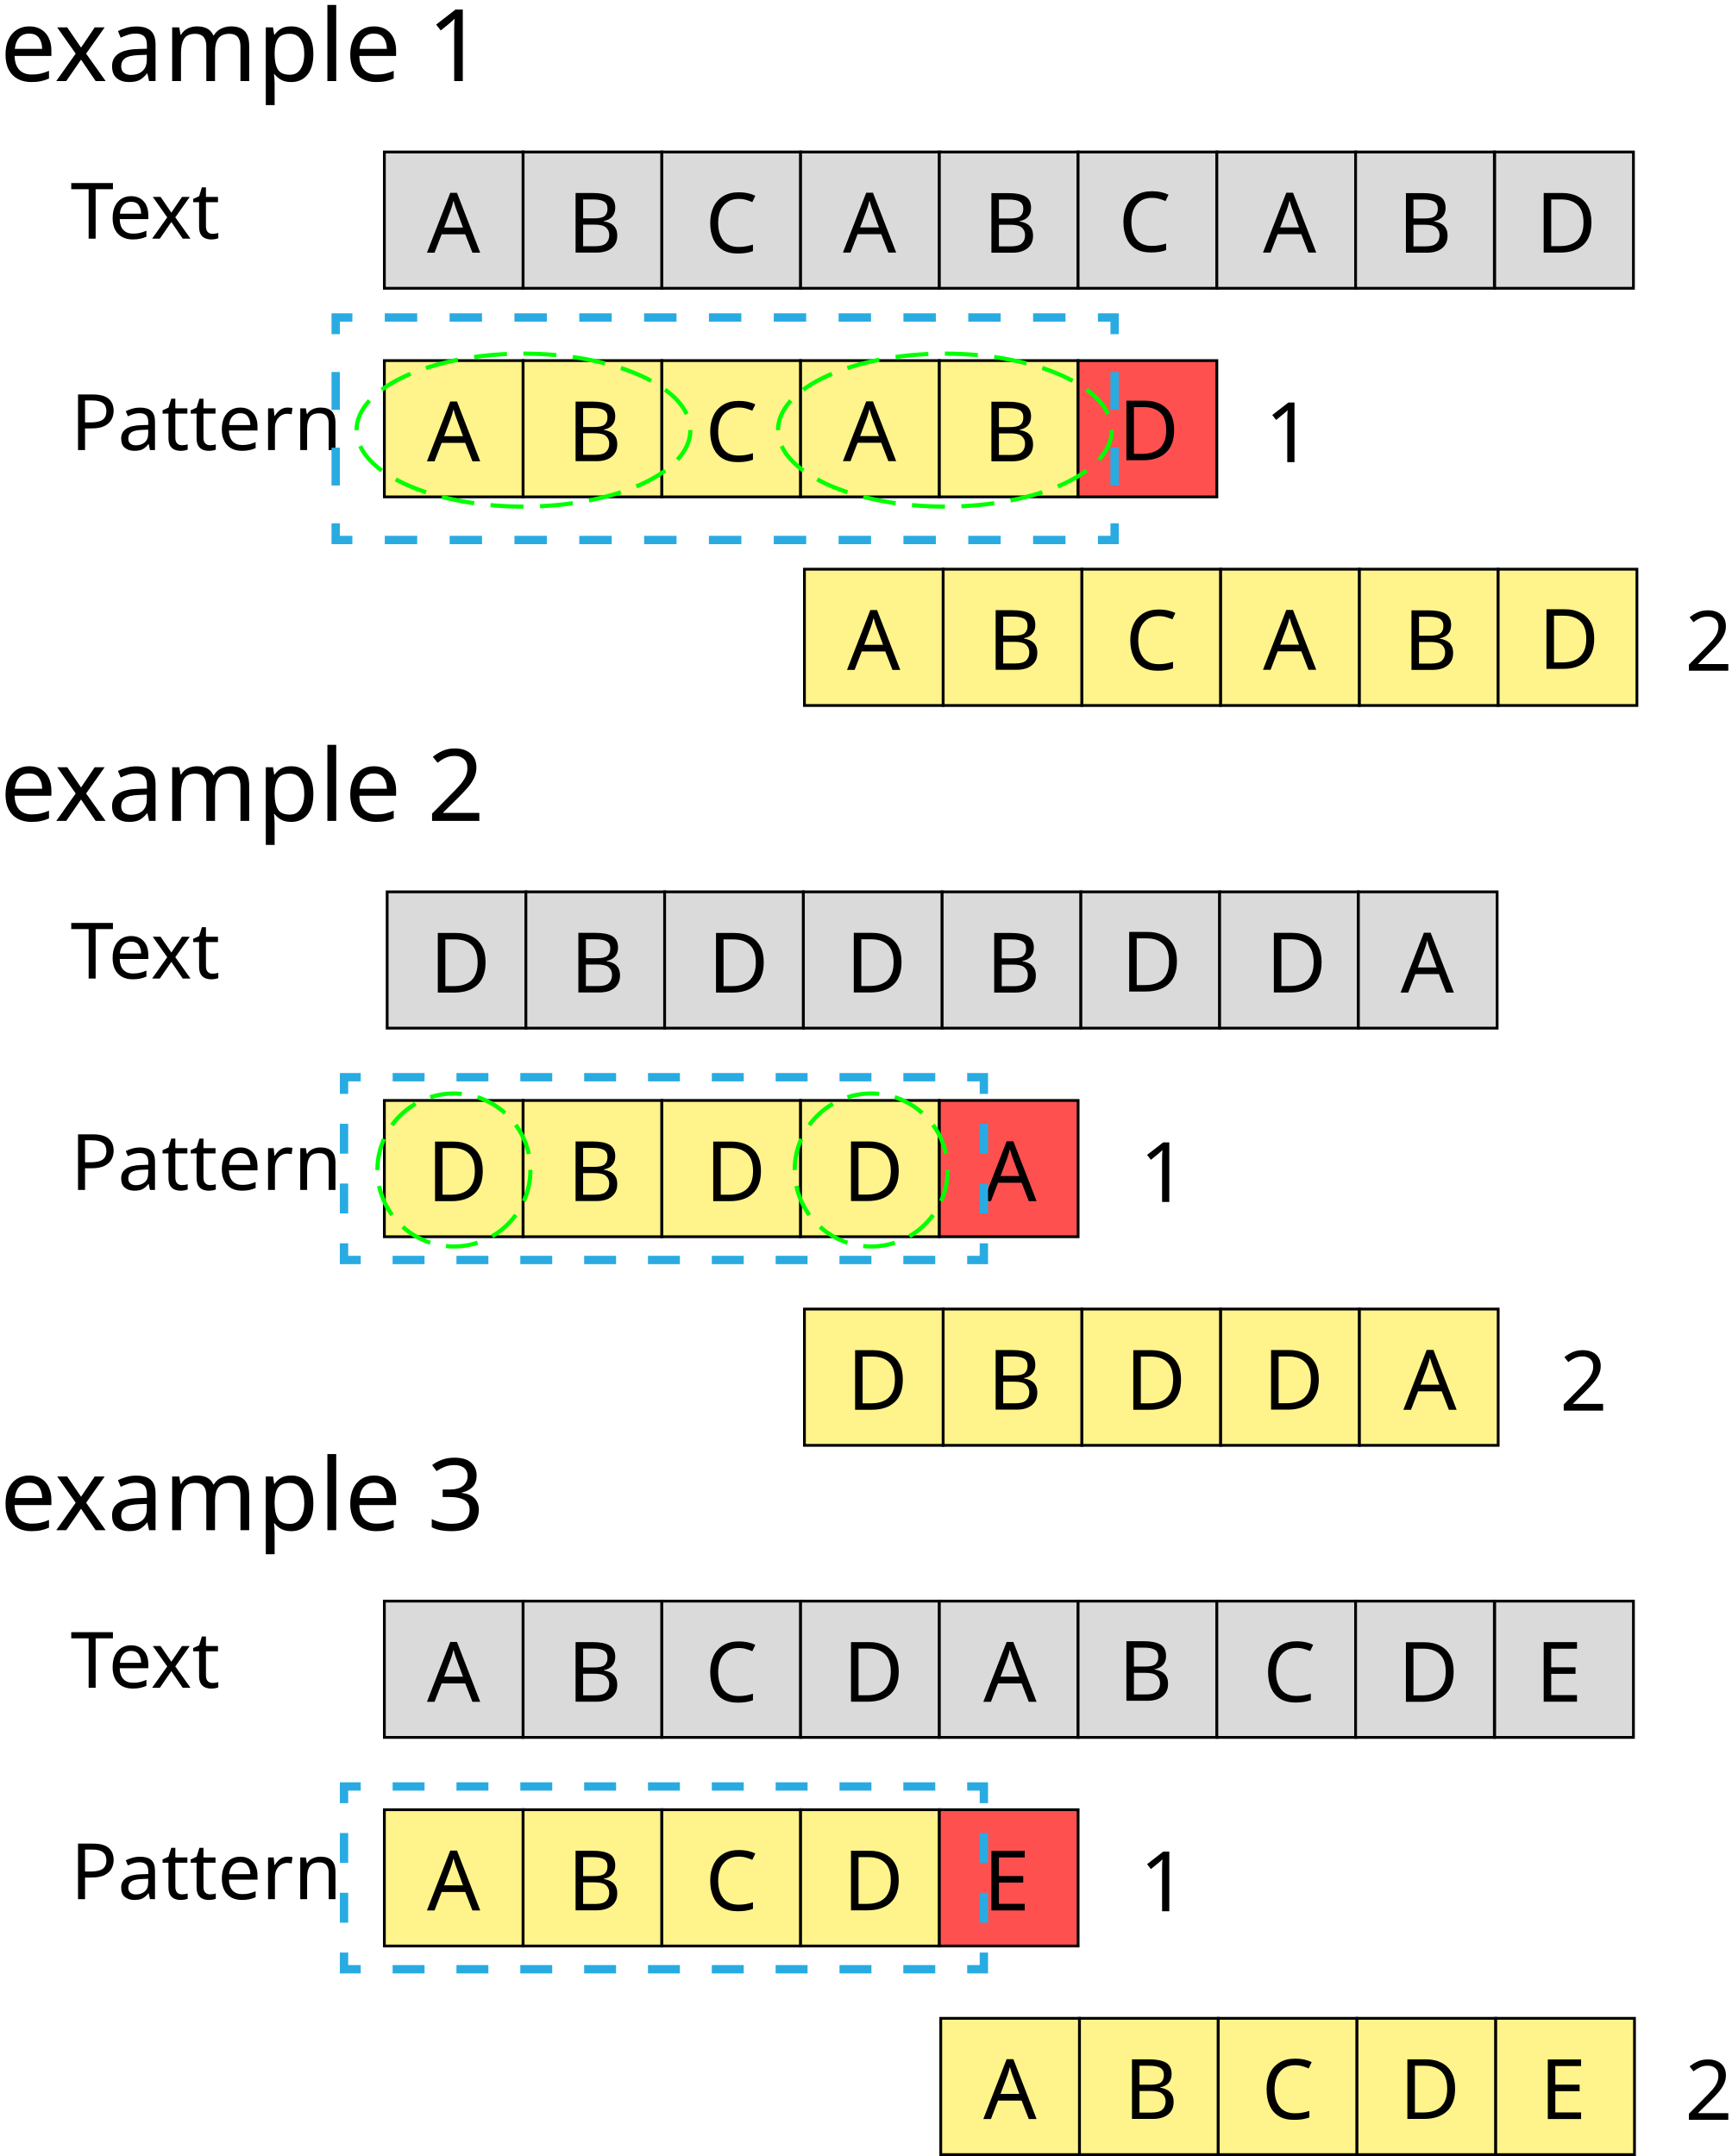
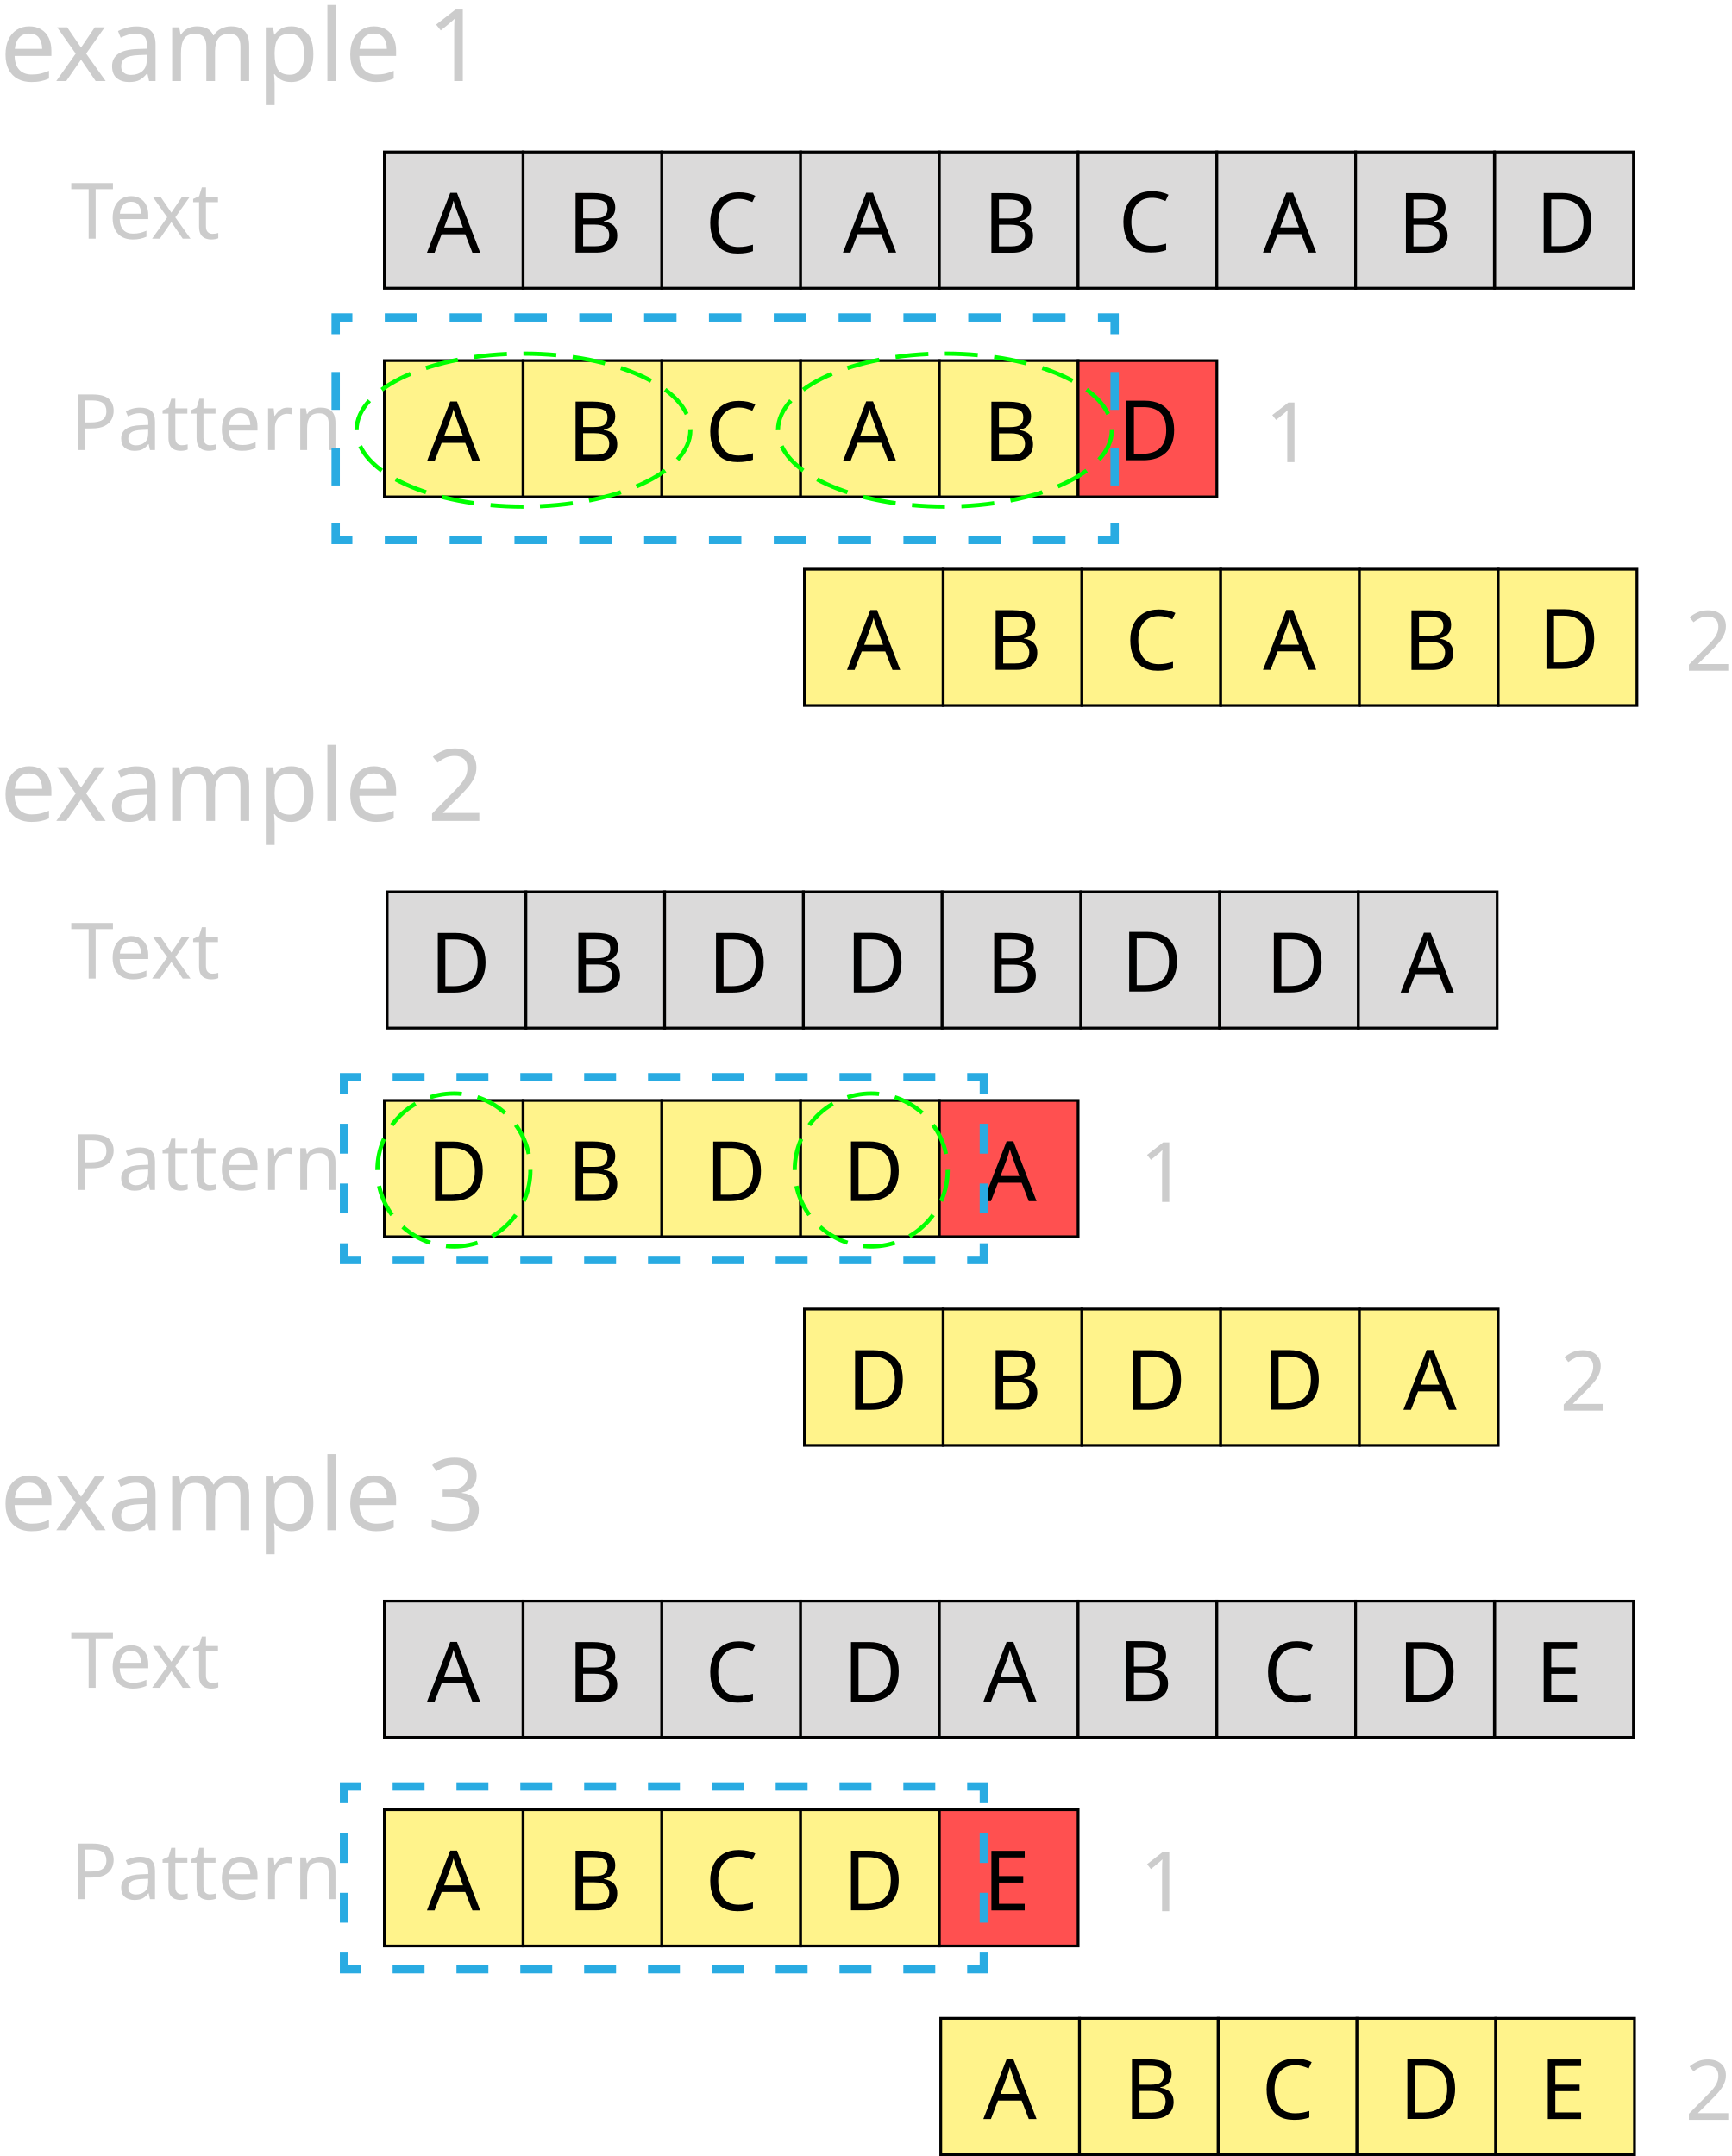
<svg xmlns="http://www.w3.org/2000/svg" version="1.1" id="图层_1" x="0px" y="0px" viewBox="0 0 622.351 775.142" style="enable-background:new 0 0 622.351 775.142;" xml:space="preserve">
  <style type="text/css">
	.st0{fill:#DBDADA;stroke:#000000;stroke-miterlimit:10;}
	.st1{font-family:'ArialMT';}
	.st2{font-size:30px;}
- 	.st3{font-family:'DengXian-Bold';}
- 	.st4{font-size:28px;}
- 	.st5{font-size:36px;}
- 	.st6{fill:#FFF38B;stroke:#000000;stroke-miterlimit:10;}
- 	.st7{fill:#FF5050;stroke:#000000;stroke-miterlimit:10;}
- 	.st8{font-family:'Arial-BoldMT';}
- 	.st9{fill:none;stroke:#29ABE2;stroke-width:3;stroke-miterlimit:10;}
- 	.st10{fill:none;stroke:#29ABE2;stroke-width:3;stroke-miterlimit:10;stroke-dasharray:11.652,11.652;}
- 	.st11{fill:none;stroke:#29ABE2;stroke-width:3;stroke-miterlimit:10;stroke-dasharray:13.6,13.6;}
- 	.st12{fill:none;stroke:#29ABE2;stroke-width:3;stroke-miterlimit:10;stroke-dasharray:11.474,11.474;}
- 	.st13{fill:none;stroke:#29ABE2;stroke-width:3;stroke-miterlimit:10;stroke-dasharray:10.743,10.743;}
- 	.st14{fill:none;stroke:#00FF00;stroke-width:1.5;stroke-miterlimit:10;stroke-dasharray:11.851,5.926;}
- 	.st15{fill:none;stroke:#00FF00;stroke-width:1.5;stroke-miterlimit:10;stroke-dasharray:11.516,5.758;}
+ 	.st3{fill:#CCCCCC;}
+ 	.st4{font-family:'DengXian-Bold';}
+ 	.st5{font-size:28px;}
+ 	.st6{font-size:36px;}
+ 	.st7{fill:#FFF38B;stroke:#000000;stroke-miterlimit:10;}
+ 	.st8{fill:#FF5050;stroke:#000000;stroke-miterlimit:10;}
+ 	.st9{font-family:'Arial-BoldMT';}
+ 	.st10{fill:none;stroke:#29ABE2;stroke-width:3;stroke-miterlimit:10;}
+ 	.st11{fill:none;stroke:#29ABE2;stroke-width:3;stroke-miterlimit:10;stroke-dasharray:11.652,11.652;}
+ 	.st12{fill:none;stroke:#29ABE2;stroke-width:3;stroke-miterlimit:10;stroke-dasharray:13.6,13.6;}
+ 	.st13{fill:none;stroke:#29ABE2;stroke-width:3;stroke-miterlimit:10;stroke-dasharray:11.474,11.474;}
+ 	.st14{fill:none;stroke:#29ABE2;stroke-width:3;stroke-miterlimit:10;stroke-dasharray:10.743,10.743;}
+ 	.st15{fill:none;stroke:#00FF00;stroke-width:1.5;stroke-miterlimit:10;stroke-dasharray:11.851,5.926;}
+ 	.st16{fill:none;stroke:#00FF00;stroke-width:1.5;stroke-miterlimit:10;stroke-dasharray:11.516,5.758;}
</style>
  <rect x="138.167" y="575.642" class="st0" width="49.875" height="49" />
  <rect x="188.042" y="575.642" class="st0" width="49.875" height="49" />
  <rect x="237.917" y="575.642" class="st0" width="49.875" height="49" />
  <rect x="287.792" y="575.642" class="st0" width="49.875" height="49" />
  <rect x="337.667" y="575.642" class="st0" width="49.875" height="49" />
  <rect x="387.542" y="575.642" class="st0" width="49.875" height="49" />
  <rect x="437.417" y="575.642" class="st0" width="49.875" height="49" />
  <rect x="487.292" y="575.642" class="st0" width="49.875" height="49" />
  <text transform="matrix(1 0 0 1 153.4731 611.8511)" class="st1 st2">A</text>
  <text transform="matrix(1 0 0 1 253.4731 611.8511)" class="st1 st2">C</text>
  <text transform="matrix(1 0 0 1 204 611.8081)" class="st1 st2">B</text>
  <text transform="matrix(1 0 0 1 353.4731 611.8511)" class="st1 st2">A</text>
  <text transform="matrix(1 0 0 1 303 611.8081)" class="st1 st2">D</text>
  <text transform="matrix(1 0 0 1 402 611.4751)" class="st1 st2">B</text>
  <rect x="537.292" y="575.642" class="st0" width="49.875" height="49" />
  <text transform="matrix(1 0 0 1 454 611.8081)" class="st1 st2">C</text>
  <text transform="matrix(1 0 0 1 502.4731 611.8511)" class="st1 st2">D</text>
  <text transform="matrix(1 0 0 1 552 611.8081)" class="st1 st2">E</text>
-   <text transform="matrix(1 0 0 1 25.333 85.8081)" class="st3 st4">Text</text>
-   <text transform="matrix(1 0 0 1 25.333 161.8081)" class="st3 st4">Pattern</text>
-   <text transform="matrix(1 0 0 1 0 29.1416)" class="st3 st5">example 1</text>
-   <rect x="138.167" y="129.642" class="st6" width="49.875" height="49" />
-   <rect x="188.042" y="129.642" class="st6" width="49.875" height="49" />
-   <rect x="237.917" y="129.642" class="st6" width="49.875" height="49" />
-   <rect x="287.792" y="129.642" class="st6" width="49.875" height="49" />
-   <rect x="337.667" y="129.642" class="st6" width="49.875" height="49" />
-   <rect x="387.542" y="129.642" class="st7" width="49.875" height="49" />
+   <text transform="matrix(1 0 0 1 25.333 85.8081)" class="st3 st4 st5">Text</text>
+   <text transform="matrix(1 0 0 1 25.333 161.8081)" class="st3 st4 st5">Pattern</text>
+   <text transform="matrix(1 0 0 1 0 29.1416)" class="st3 st4 st6">example 1</text>
+   <rect x="138.167" y="129.642" class="st7" width="49.875" height="49" />
+   <rect x="188.042" y="129.642" class="st7" width="49.875" height="49" />
+   <rect x="237.917" y="129.642" class="st7" width="49.875" height="49" />
+   <rect x="287.792" y="129.642" class="st7" width="49.875" height="49" />
+   <rect x="337.667" y="129.642" class="st7" width="49.875" height="49" />
+   <rect x="387.542" y="129.642" class="st8" width="49.875" height="49" />
  <text transform="matrix(1 0 0 1 153.4731 165.8511)" class="st1 st2">A</text>
  <text transform="matrix(1 0 0 1 253.4731 165.8511)" class="st1 st2">C</text>
  <text transform="matrix(1 0 0 1 204 165.8081)" class="st1 st2">B</text>
  <text transform="matrix(1 0 0 1 353.4731 165.8511)" class="st1 st2">B</text>
  <text transform="matrix(1 0 0 1 303 165.8081)" class="st1 st2">A</text>
  <text transform="matrix(1 0 0 1 402 165.4751)" class="st1 st2">D</text>
-   <text transform="matrix(1 0 0 1 454.6665 166.1416)" class="st8 st2">1</text>
-   <rect x="289.167" y="204.642" class="st6" width="49.875" height="49" />
-   <rect x="339.042" y="204.642" class="st6" width="49.875" height="49" />
-   <rect x="388.917" y="204.642" class="st6" width="49.875" height="49" />
-   <rect x="438.792" y="204.642" class="st6" width="49.875" height="49" />
-   <rect x="488.667" y="204.642" class="st6" width="49.875" height="49" />
-   <rect x="538.542" y="204.642" class="st6" width="49.875" height="49" />
+   <text transform="matrix(1 0 0 1 454.6665 166.1416)" class="st3 st9 st2">1</text>
+   <rect x="289.167" y="204.642" class="st7" width="49.875" height="49" />
+   <rect x="339.042" y="204.642" class="st7" width="49.875" height="49" />
+   <rect x="388.917" y="204.642" class="st7" width="49.875" height="49" />
+   <rect x="438.792" y="204.642" class="st7" width="49.875" height="49" />
+   <rect x="488.667" y="204.642" class="st7" width="49.875" height="49" />
+   <rect x="538.542" y="204.642" class="st7" width="49.875" height="49" />
  <text transform="matrix(1 0 0 1 304.4731 240.8511)" class="st1 st2">A</text>
  <text transform="matrix(1 0 0 1 404.4731 240.8511)" class="st1 st2">C</text>
  <text transform="matrix(1 0 0 1 355 240.8081)" class="st1 st2">B</text>
  <text transform="matrix(1 0 0 1 504.4731 240.8511)" class="st1 st2">B</text>
  <text transform="matrix(1 0 0 1 454 240.8081)" class="st1 st2">A</text>
  <text transform="matrix(1 0 0 1 553 240.4751)" class="st1 st2">D</text>
-   <text transform="matrix(1 0 0 1 605.6665 241.1416)" class="st8 st2">2</text>
+   <text transform="matrix(1 0 0 1 605.6665 241.1416)" class="st3 st9 st2">2</text>
  <g>
    <g>
-       <polyline class="st9" points="400.667,188.142 400.667,194.142 394.667,194.142   " />
-       <line class="st10" x1="383.014" y1="194.142" x2="132.493" y2="194.142" />
-       <polyline class="st9" points="126.667,194.142 120.667,194.142 120.667,188.142   " />
-       <line class="st11" x1="120.667" y1="174.542" x2="120.667" y2="126.942" />
-       <polyline class="st9" points="120.667,120.142 120.667,114.142 126.667,114.142   " />
-       <line class="st10" x1="138.319" y1="114.142" x2="388.84" y2="114.142" />
-       <polyline class="st9" points="394.667,114.142 400.667,114.142 400.667,120.142   " />
-       <line class="st11" x1="400.667" y1="133.742" x2="400.667" y2="181.342" />
+       <polyline class="st10" points="400.667,188.142 400.667,194.142 394.667,194.142   " />
+       <line class="st11" x1="383.014" y1="194.142" x2="132.493" y2="194.142" />
+       <polyline class="st10" points="126.667,194.142 120.667,194.142 120.667,188.142   " />
+       <line class="st12" x1="120.667" y1="174.542" x2="120.667" y2="126.942" />
+       <polyline class="st10" points="120.667,120.142 120.667,114.142 126.667,114.142   " />
+       <line class="st11" x1="138.319" y1="114.142" x2="388.84" y2="114.142" />
+       <polyline class="st10" points="394.667,114.142 400.667,114.142 400.667,120.142   " />
+       <line class="st12" x1="400.667" y1="133.742" x2="400.667" y2="181.342" />
    </g>
  </g>
  <rect x="139.167" y="320.642" class="st0" width="49.875" height="49" />
  <rect x="189.042" y="320.642" class="st0" width="49.875" height="49" />
  <rect x="238.917" y="320.642" class="st0" width="49.875" height="49" />
  <rect x="288.792" y="320.642" class="st0" width="49.875" height="49" />
  <rect x="338.667" y="320.642" class="st0" width="49.875" height="49" />
  <rect x="388.542" y="320.642" class="st0" width="49.875" height="49" />
  <rect x="438.417" y="320.642" class="st0" width="49.875" height="49" />
  <rect x="488.292" y="320.642" class="st0" width="49.875" height="49" />
  <text transform="matrix(1 0 0 1 154.4731 356.8511)" class="st1 st2">D</text>
  <text transform="matrix(1 0 0 1 254.4731 356.8511)" class="st1 st2">D</text>
  <text transform="matrix(1 0 0 1 205 356.8081)" class="st1 st2">B</text>
  <text transform="matrix(1 0 0 1 354.4731 356.8511)" class="st1 st2">B</text>
  <text transform="matrix(1 0 0 1 304 356.8081)" class="st1 st2">D</text>
  <text transform="matrix(1 0 0 1 403 356.4751)" class="st1 st2">D</text>
  <text transform="matrix(1 0 0 1 455 356.8081)" class="st1 st2">D</text>
  <text transform="matrix(1 0 0 1 503.4731 356.8511)" class="st1 st2">A</text>
-   <text transform="matrix(1 0 0 1 25.333 351.8081)" class="st3 st4">Text</text>
-   <text transform="matrix(1 0 0 1 25.333 427.8081)" class="st3 st4">Pattern</text>
-   <text transform="matrix(1 0 0 1 0 295.1416)" class="st3 st5">example 2</text>
-   <rect x="138.167" y="395.642" class="st6" width="49.875" height="49" />
-   <rect x="188.042" y="395.642" class="st6" width="49.875" height="49" />
-   <rect x="237.917" y="395.642" class="st6" width="49.875" height="49" />
-   <rect x="287.792" y="395.642" class="st6" width="49.875" height="49" />
-   <rect x="337.667" y="395.642" class="st7" width="49.875" height="49" />
+   <text transform="matrix(1 0 0 1 25.333 351.8081)" class="st3 st4 st5">Text</text>
+   <text transform="matrix(1 0 0 1 25.333 427.8081)" class="st3 st4 st5">Pattern</text>
+   <text transform="matrix(1 0 0 1 0 295.1416)" class="st3 st4 st6">example 2</text>
+   <rect x="138.167" y="395.642" class="st7" width="49.875" height="49" />
+   <rect x="188.042" y="395.642" class="st7" width="49.875" height="49" />
+   <rect x="237.917" y="395.642" class="st7" width="49.875" height="49" />
+   <rect x="287.792" y="395.642" class="st7" width="49.875" height="49" />
+   <rect x="337.667" y="395.642" class="st8" width="49.875" height="49" />
  <text transform="matrix(1 0 0 1 153.4731 431.8511)" class="st1 st2">D</text>
  <text transform="matrix(1 0 0 1 253.4731 431.8511)" class="st1 st2">D</text>
  <text transform="matrix(1 0 0 1 204 431.8081)" class="st1 st2">B</text>
  <text transform="matrix(1 0 0 1 353.4731 431.8511)" class="st1 st2">A</text>
  <text transform="matrix(1 0 0 1 303 431.8081)" class="st1 st2">D</text>
-   <text transform="matrix(1 0 0 1 409.6665 432.1416)" class="st8 st2">1</text>
+   <text transform="matrix(1 0 0 1 409.6665 432.1416)" class="st3 st9 st2">1</text>
  <g>
    <g>
-       <polyline class="st9" points="353.667,446.999 353.667,452.999 347.667,452.999   " />
-       <line class="st12" x1="336.193" y1="452.999" x2="135.403" y2="452.999" />
-       <polyline class="st9" points="129.667,452.999 123.667,452.999 123.667,446.999   " />
-       <line class="st13" x1="123.667" y1="436.256" x2="123.667" y2="398.656" />
-       <polyline class="st9" points="123.667,393.284 123.667,387.284 129.667,387.284   " />
-       <line class="st12" x1="141.14" y1="387.284" x2="341.93" y2="387.284" />
-       <polyline class="st9" points="347.667,387.284 353.667,387.284 353.667,393.284   " />
-       <line class="st13" x1="353.667" y1="404.027" x2="353.667" y2="441.627" />
+       <polyline class="st10" points="353.667,446.999 353.667,452.999 347.667,452.999   " />
+       <line class="st13" x1="336.193" y1="452.999" x2="135.403" y2="452.999" />
+       <polyline class="st10" points="129.667,452.999 123.667,452.999 123.667,446.999   " />
+       <line class="st14" x1="123.667" y1="436.256" x2="123.667" y2="398.656" />
+       <polyline class="st10" points="123.667,393.284 123.667,387.284 129.667,387.284   " />
+       <line class="st13" x1="141.14" y1="387.284" x2="341.93" y2="387.284" />
+       <polyline class="st10" points="347.667,387.284 353.667,387.284 353.667,393.284   " />
+       <line class="st14" x1="353.667" y1="404.027" x2="353.667" y2="441.627" />
    </g>
  </g>
-   <rect x="289.167" y="470.642" class="st6" width="49.875" height="49" />
-   <rect x="339.042" y="470.642" class="st6" width="49.875" height="49" />
-   <rect x="388.917" y="470.642" class="st6" width="49.875" height="49" />
-   <rect x="438.792" y="470.642" class="st6" width="49.875" height="49" />
-   <rect x="488.667" y="470.642" class="st6" width="49.875" height="49" />
+   <rect x="289.167" y="470.642" class="st7" width="49.875" height="49" />
+   <rect x="339.042" y="470.642" class="st7" width="49.875" height="49" />
+   <rect x="388.917" y="470.642" class="st7" width="49.875" height="49" />
+   <rect x="438.792" y="470.642" class="st7" width="49.875" height="49" />
+   <rect x="488.667" y="470.642" class="st7" width="49.875" height="49" />
  <text transform="matrix(1 0 0 1 304.4731 506.8511)" class="st1 st2">D</text>
  <text transform="matrix(1 0 0 1 404.4731 506.8511)" class="st1 st2">D</text>
  <text transform="matrix(1 0 0 1 355 506.8081)" class="st1 st2">B</text>
  <text transform="matrix(1 0 0 1 504.4731 506.8511)" class="st1 st2">A</text>
  <text transform="matrix(1 0 0 1 454 506.8081)" class="st1 st2">D</text>
-   <text transform="matrix(1 0 0 1 560.6665 507.1416)" class="st8 st2">2</text>
-   <g>
-     <ellipse class="st14" cx="188.167" cy="154.642" rx="60" ry="27.5" />
-   </g>
-   <g>
-     <ellipse class="st14" cx="339.667" cy="154.642" rx="60" ry="27.5" />
-   </g>
-   <g>
-     <circle class="st15" cx="163.167" cy="420.642" r="27.5" />
-   </g>
-   <g>
-     <circle class="st15" cx="313.167" cy="420.642" r="27.5" />
-   </g>
-   <text transform="matrix(1 0 0 1 25.333 606.8081)" class="st3 st4">Text</text>
-   <text transform="matrix(1 0 0 1 25.333 682.8081)" class="st3 st4">Pattern</text>
-   <text transform="matrix(1 0 0 1 0 550.1416)" class="st3 st5">example 3</text>
-   <rect x="138.167" y="650.642" class="st6" width="49.875" height="49" />
-   <rect x="188.042" y="650.642" class="st6" width="49.875" height="49" />
-   <rect x="237.917" y="650.642" class="st6" width="49.875" height="49" />
-   <rect x="287.792" y="650.642" class="st6" width="49.875" height="49" />
-   <rect x="337.667" y="650.642" class="st7" width="49.875" height="49" />
+   <text transform="matrix(1 0 0 1 560.6665 507.1416)" class="st3 st9 st2">2</text>
+   <g>
+     <ellipse class="st15" cx="188.167" cy="154.642" rx="60" ry="27.5" />
+   </g>
+   <g>
+     <ellipse class="st15" cx="339.667" cy="154.642" rx="60" ry="27.5" />
+   </g>
+   <g>
+     <circle class="st16" cx="163.167" cy="420.642" r="27.5" />
+   </g>
+   <g>
+     <circle class="st16" cx="313.167" cy="420.642" r="27.5" />
+   </g>
+   <text transform="matrix(1 0 0 1 25.333 606.8081)" class="st3 st4 st5">Text</text>
+   <text transform="matrix(1 0 0 1 25.333 682.8081)" class="st3 st4 st5">Pattern</text>
+   <text transform="matrix(1 0 0 1 0 550.1416)" class="st3 st4 st6">example 3</text>
+   <rect x="138.167" y="650.642" class="st7" width="49.875" height="49" />
+   <rect x="188.042" y="650.642" class="st7" width="49.875" height="49" />
+   <rect x="237.917" y="650.642" class="st7" width="49.875" height="49" />
+   <rect x="287.792" y="650.642" class="st7" width="49.875" height="49" />
+   <rect x="337.667" y="650.642" class="st8" width="49.875" height="49" />
  <text transform="matrix(1 0 0 1 153.4731 686.8511)" class="st1 st2">A</text>
  <text transform="matrix(1 0 0 1 253.4731 686.8511)" class="st1 st2">C</text>
  <text transform="matrix(1 0 0 1 204 686.8081)" class="st1 st2">B</text>
  <text transform="matrix(1 0 0 1 353.4731 686.8511)" class="st1 st2">E</text>
  <text transform="matrix(1 0 0 1 303 686.8081)" class="st1 st2">D</text>
-   <text transform="matrix(1 0 0 1 409.6665 687.1416)" class="st8 st2">1</text>
+   <text transform="matrix(1 0 0 1 409.6665 687.1416)" class="st3 st9 st2">1</text>
  <g>
    <g>
-       <polyline class="st9" points="353.667,701.999 353.667,707.999 347.667,707.999   " />
-       <line class="st12" x1="336.193" y1="707.999" x2="135.403" y2="707.999" />
-       <polyline class="st9" points="129.667,707.999 123.667,707.999 123.667,701.999   " />
-       <line class="st13" x1="123.667" y1="691.256" x2="123.667" y2="653.656" />
-       <polyline class="st9" points="123.667,648.284 123.667,642.284 129.667,642.284   " />
-       <line class="st12" x1="141.14" y1="642.284" x2="341.93" y2="642.284" />
-       <polyline class="st9" points="347.667,642.284 353.667,642.284 353.667,648.284   " />
-       <line class="st13" x1="353.667" y1="659.027" x2="353.667" y2="696.627" />
+       <polyline class="st10" points="353.667,701.999 353.667,707.999 347.667,707.999   " />
+       <line class="st13" x1="336.193" y1="707.999" x2="135.403" y2="707.999" />
+       <polyline class="st10" points="129.667,707.999 123.667,707.999 123.667,701.999   " />
+       <line class="st14" x1="123.667" y1="691.256" x2="123.667" y2="653.656" />
+       <polyline class="st10" points="123.667,648.284 123.667,642.284 129.667,642.284   " />
+       <line class="st13" x1="141.14" y1="642.284" x2="341.93" y2="642.284" />
+       <polyline class="st10" points="347.667,642.284 353.667,642.284 353.667,648.284   " />
+       <line class="st14" x1="353.667" y1="659.027" x2="353.667" y2="696.627" />
    </g>
  </g>
-   <rect x="338.167" y="725.642" class="st6" width="49.875" height="49" />
-   <rect x="388.042" y="725.642" class="st6" width="49.875" height="49" />
-   <rect x="437.917" y="725.642" class="st6" width="49.875" height="49" />
-   <rect x="487.792" y="725.642" class="st6" width="49.875" height="49" />
-   <rect x="537.667" y="725.642" class="st6" width="49.875" height="49" />
+   <rect x="338.167" y="725.642" class="st7" width="49.875" height="49" />
+   <rect x="388.042" y="725.642" class="st7" width="49.875" height="49" />
+   <rect x="437.917" y="725.642" class="st7" width="49.875" height="49" />
+   <rect x="487.792" y="725.642" class="st7" width="49.875" height="49" />
+   <rect x="537.667" y="725.642" class="st7" width="49.875" height="49" />
  <text transform="matrix(1 0 0 1 353.4731 761.8511)" class="st1 st2">A</text>
  <text transform="matrix(1 0 0 1 453.4731 761.8511)" class="st1 st2">C</text>
  <text transform="matrix(1 0 0 1 404 761.8081)" class="st1 st2">B</text>
  <text transform="matrix(1 0 0 1 553.4731 761.8511)" class="st1 st2">E</text>
  <text transform="matrix(1 0 0 1 503 761.8081)" class="st1 st2">D</text>
-   <text transform="matrix(1 0 0 1 605.6665 762.1416)" class="st8 st2">2</text>
+   <text transform="matrix(1 0 0 1 605.6665 762.1416)" class="st3 st9 st2">2</text>
  <rect x="138.167" y="54.642" class="st0" width="49.875" height="49" />
  <rect x="188.042" y="54.642" class="st0" width="49.875" height="49" />
  <rect x="237.917" y="54.642" class="st0" width="49.875" height="49" />
  <rect x="287.792" y="54.642" class="st0" width="49.875" height="49" />
  <rect x="337.667" y="54.642" class="st0" width="49.875" height="49" />
  <rect x="387.542" y="54.642" class="st0" width="49.875" height="49" />
  <rect x="437.417" y="54.642" class="st0" width="49.875" height="49" />
  <rect x="487.292" y="54.642" class="st0" width="49.875" height="49" />
  <text transform="matrix(1 0 0 1 153.4731 90.8511)" class="st1 st2">A</text>
  <text transform="matrix(1 0 0 1 253.4731 90.8511)" class="st1 st2">C</text>
  <text transform="matrix(1 0 0 1 204 90.8081)" class="st1 st2">B</text>
  <text transform="matrix(1 0 0 1 353.4731 90.8511)" class="st1 st2">B</text>
  <text transform="matrix(1 0 0 1 303 90.8081)" class="st1 st2">A</text>
  <text transform="matrix(1 0 0 1 402 90.4751)" class="st1 st2">C</text>
  <rect x="537.292" y="54.642" class="st0" width="49.875" height="49" />
  <text transform="matrix(1 0 0 1 454 90.8081)" class="st1 st2">A</text>
  <text transform="matrix(1 0 0 1 502.4731 90.8511)" class="st1 st2">B</text>
  <text transform="matrix(1 0 0 1 552 90.8081)" class="st1 st2">D</text>
</svg>
